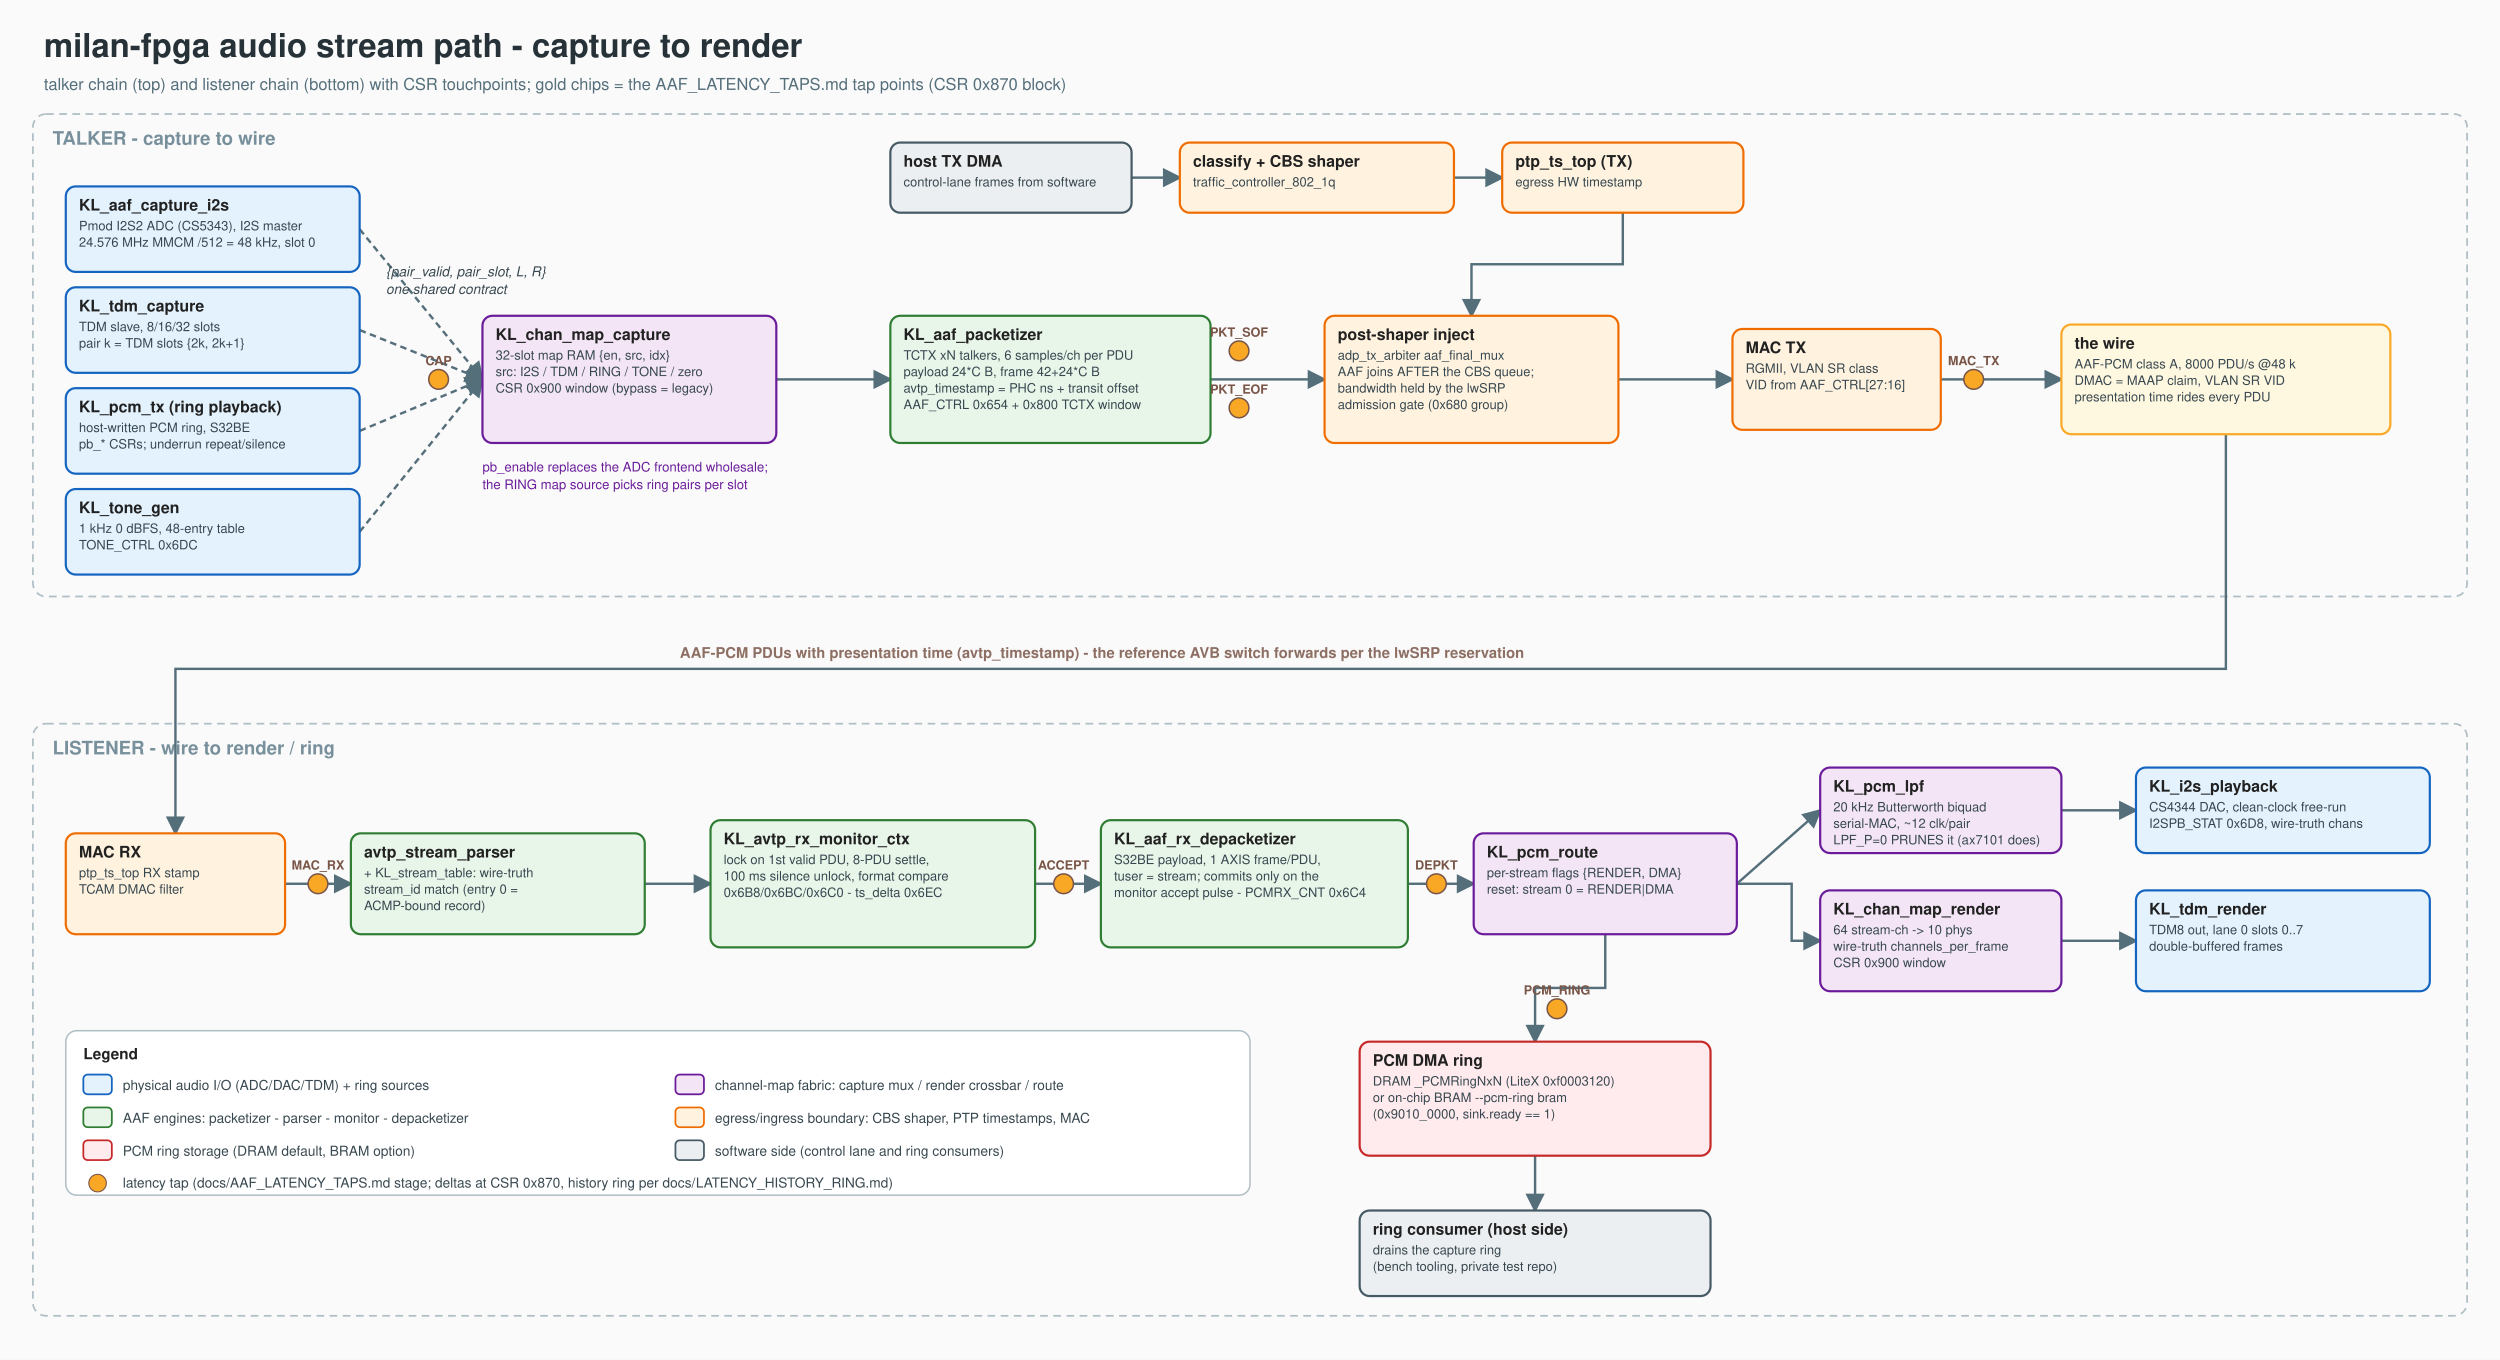
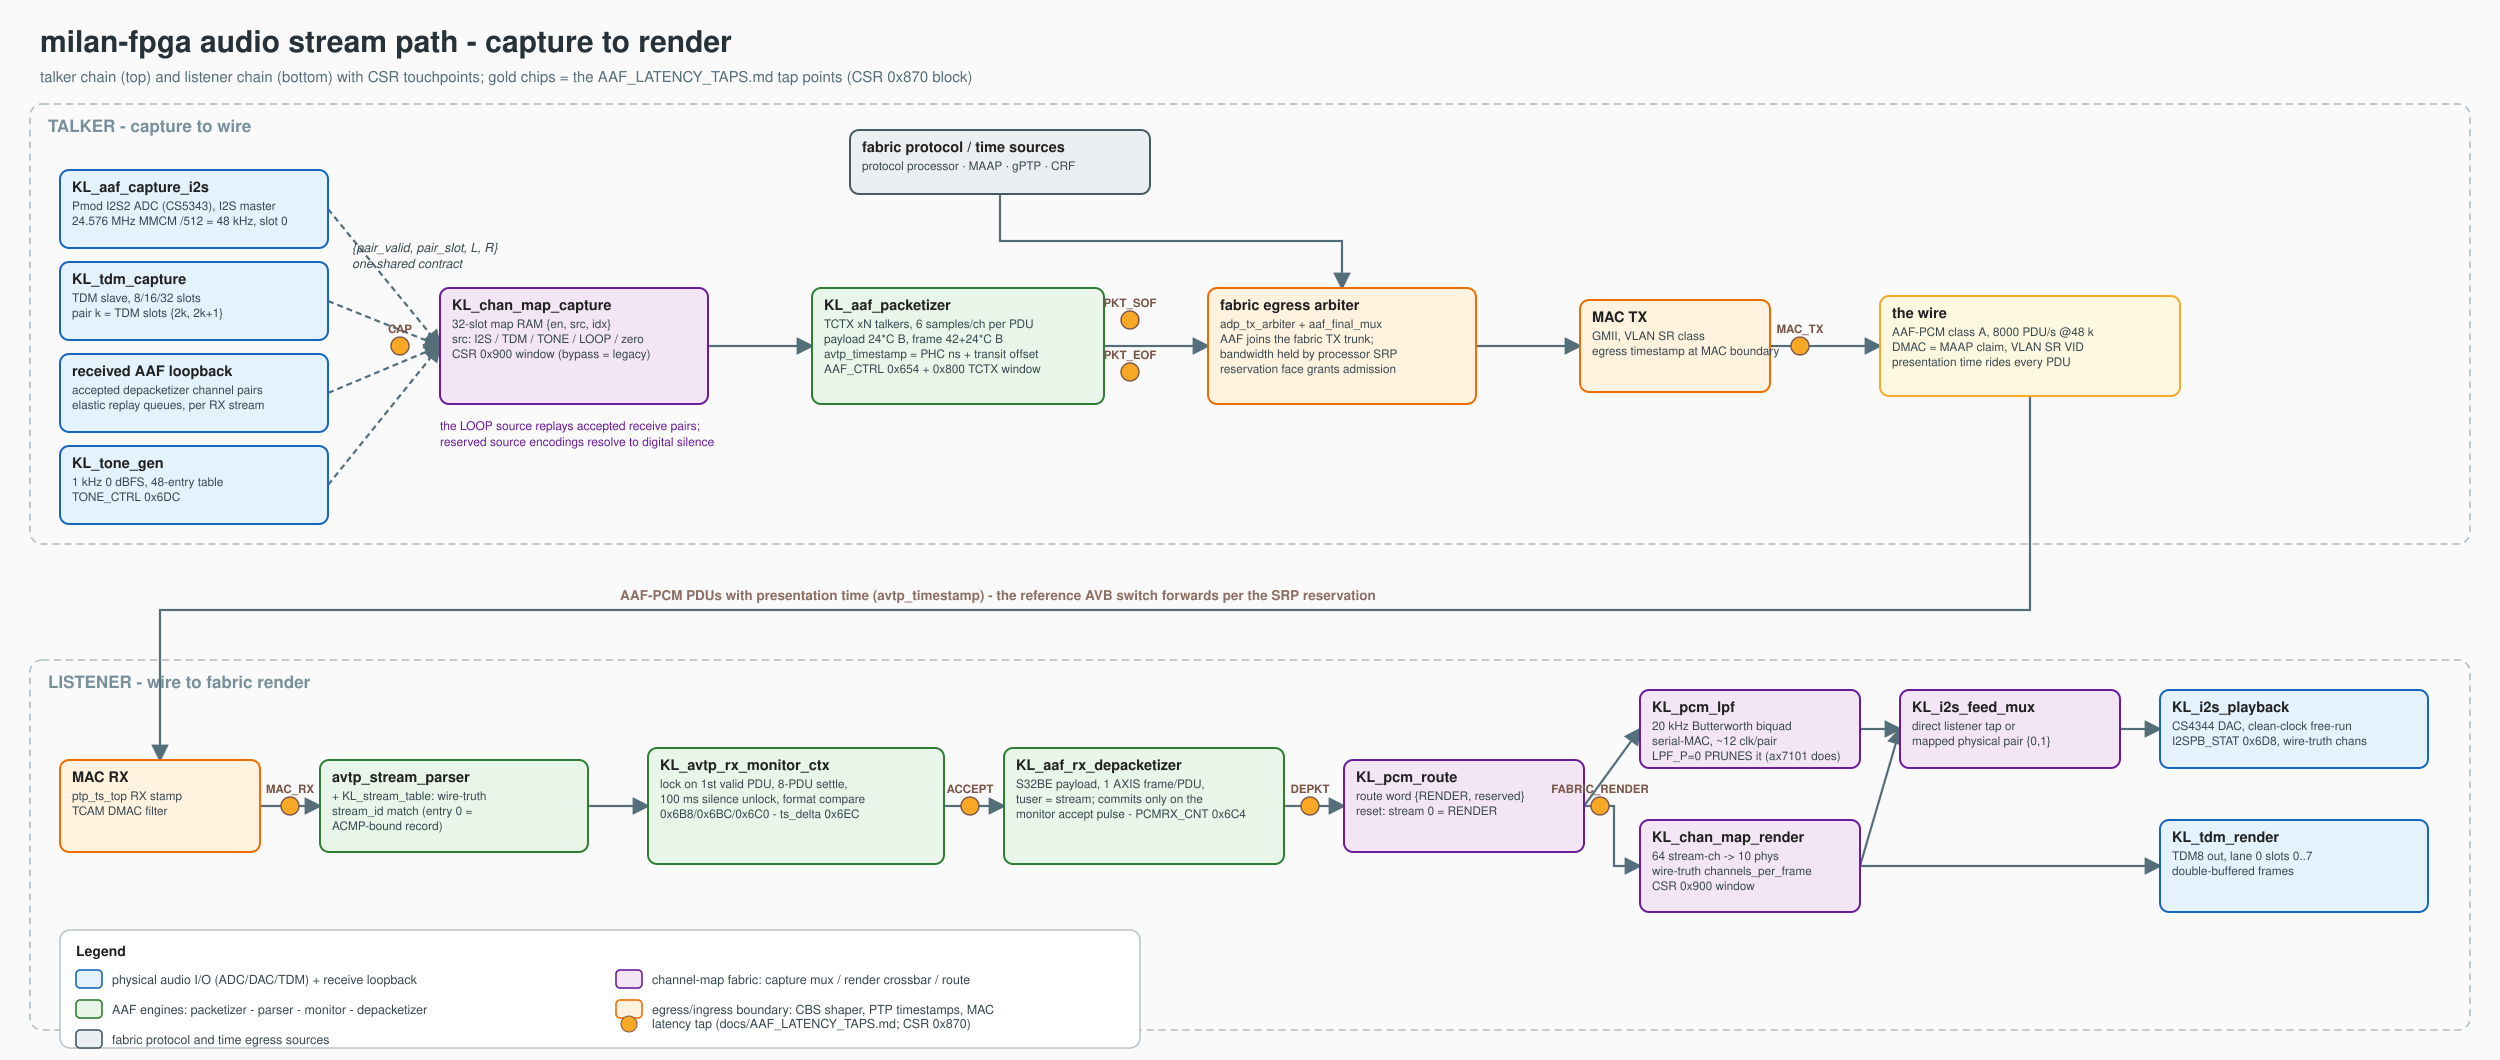
- <svg xmlns="http://www.w3.org/2000/svg" width="2280" height="1240" viewBox="0 0 2280 1240" font-family="Helvetica,Arial,sans-serif">
-   <rect width="2280" height="1240" fill="#FAFAFA" />
+ <svg xmlns="http://www.w3.org/2000/svg" width="2500" height="1060" viewBox="0 0 2500 1060" font-family="Helvetica,Arial,sans-serif">
+   <rect width="2500" height="1060" fill="#FAFAFA" />
  <defs>
    <marker id="arr" markerWidth="12" markerHeight="12" refX="7" refY="4" orient="auto">
      <path d="M0,0 L8,4 L0,8 Z" fill="#546E7A" />
    </marker>
  </defs>
  <text x="40" y="52" font-size="30" font-weight="bold" fill="#263238">milan-fpga audio stream path - capture to render</text>
  <text x="40" y="82" font-size="15" fill="#546E7A">talker chain (top) and listener chain (bottom) with CSR touchpoints; gold chips = the AAF_LATENCY_TAPS.md tap points (CSR 0x870 block)</text>
-   <rect x="30" y="104" width="2220" height="440" rx="12" fill="none" stroke="#B0BEC5" stroke-width="1.6" stroke-dasharray="7,5" />
+   <rect x="30" y="104" width="2440" height="440" rx="12" fill="none" stroke="#B0BEC5" stroke-width="1.6" stroke-dasharray="7,5" />
  <text x="48" y="132" font-size="17" font-weight="bold" fill="#78909C">TALKER - capture to wire</text>
-   <rect x="30" y="660" width="2220" height="540" rx="12" fill="none" stroke="#B0BEC5" stroke-width="1.6" stroke-dasharray="7,5" />
-   <text x="48" y="688" font-size="17" font-weight="bold" fill="#78909C">LISTENER - wire to render / ring</text>
+   <rect x="30" y="660" width="2440" height="370" rx="12" fill="none" stroke="#B0BEC5" stroke-width="1.6" stroke-dasharray="7,5" />
+   <text x="48" y="688" font-size="17" font-weight="bold" fill="#78909C">LISTENER - wire to fabric render</text>
  <path d="M328,209 L440,346" fill="none" stroke="#546E7A" stroke-width="2.2" marker-end="url(#arr)" stroke-dasharray="6,4" />
  <path d="M328,301 L440,346" fill="none" stroke="#546E7A" stroke-width="2.2" marker-end="url(#arr)" stroke-dasharray="6,4" />
  <path d="M328,393 L440,346" fill="none" stroke="#546E7A" stroke-width="2.2" marker-end="url(#arr)" stroke-dasharray="6,4" />
  <path d="M328,485 L440,346" fill="none" stroke="#546E7A" stroke-width="2.2" marker-end="url(#arr)" stroke-dasharray="6,4" />
  <path d="M708,346 L812,346" fill="none" stroke="#546E7A" stroke-width="2.2" marker-end="url(#arr)" />
  <path d="M1104,346 L1208,346" fill="none" stroke="#546E7A" stroke-width="2.2" marker-end="url(#arr)" />
-   <path d="M1032,162 L1076,162" fill="none" stroke="#546E7A" stroke-width="2.2" marker-end="url(#arr)" />
-   <path d="M1326,162 L1370,162" fill="none" stroke="#546E7A" stroke-width="2.2" marker-end="url(#arr)" />
-   <path d="M1480,194 L1480,241 L1342,241 L1342,288" fill="none" stroke="#546E7A" stroke-width="2.2" marker-end="url(#arr)" />
+   <path d="M1000,194 L1000,241 L1342,241 L1342,288" fill="none" stroke="#546E7A" stroke-width="2.2" marker-end="url(#arr)" />
  <path d="M1476,346 L1580,346" fill="none" stroke="#546E7A" stroke-width="2.2" marker-end="url(#arr)" />
  <path d="M1770,346 L1880,346" fill="none" stroke="#546E7A" stroke-width="2.2" marker-end="url(#arr)" />
  <path d="M2030,396 L2030,610 L160,610 L160,760" fill="none" stroke="#546E7A" stroke-width="2.2" marker-end="url(#arr)" />
  <path d="M260,806 L320,806" fill="none" stroke="#546E7A" stroke-width="2.2" marker-end="url(#arr)" />
  <path d="M588,806 L648,806" fill="none" stroke="#546E7A" stroke-width="2.2" marker-end="url(#arr)" />
  <path d="M944,806 L1004,806" fill="none" stroke="#546E7A" stroke-width="2.2" marker-end="url(#arr)" />
  <path d="M1284,806 L1344,806" fill="none" stroke="#546E7A" stroke-width="2.2" marker-end="url(#arr)" />
-   <path d="M1464,852 L1464,901 L1400,901 L1400,950" fill="none" stroke="#546E7A" stroke-width="2.2" marker-end="url(#arr)" />
-   <path d="M1400,1054 L1400,1079 L1400,1079 L1400,1104" fill="none" stroke="#546E7A" stroke-width="2.2" marker-end="url(#arr)" />
-   <path d="M1584,806 L1660,739" fill="none" stroke="#546E7A" stroke-width="2.2" marker-end="url(#arr)" />
-   <path d="M1880,739 L1948,739" fill="none" stroke="#546E7A" stroke-width="2.2" marker-end="url(#arr)" />
-   <path d="M1584,806 L1634,806 L1634,858 L1660,858" fill="none" stroke="#546E7A" stroke-width="2.2" marker-end="url(#arr)" />
-   <path d="M1880,858 L1948,858" fill="none" stroke="#546E7A" stroke-width="2.2" marker-end="url(#arr)" />
+   <path d="M1584,806 L1640,729" fill="none" stroke="#546E7A" stroke-width="2.2" marker-end="url(#arr)" />
+   <path d="M1860,729 L1900,729" fill="none" stroke="#546E7A" stroke-width="2.2" marker-end="url(#arr)" />
+   <path d="M2120,729 L2160,729" fill="none" stroke="#546E7A" stroke-width="2.2" marker-end="url(#arr)" />
+   <path d="M1584,806 L1614,806 L1614,866 L1640,866" fill="none" stroke="#546E7A" stroke-width="2.2" marker-end="url(#arr)" />
+   <path d="M1860,866 L1900,729" fill="none" stroke="#546E7A" stroke-width="2.2" marker-end="url(#arr)" />
+   <path d="M1860,866 L2160,866" fill="none" stroke="#546E7A" stroke-width="2.2" marker-end="url(#arr)" />
  <text x="352" y="252" font-size="12.5" fill="#37474F" font-style="italic">{pair_valid, pair_slot, L, R}</text>
  <text x="352" y="268" font-size="12.5" fill="#37474F" font-style="italic">one shared contract</text>
-   <text x="440" y="430" font-size="12" fill="#6A1B9A">pb_enable replaces the ADC frontend wholesale;</text>
-   <text x="440" y="446" font-size="12" fill="#6A1B9A">the RING map source picks ring pairs per slot</text>
-   <text x="620" y="600" font-size="13.5" font-weight="bold" fill="#8D6E63">AAF-PCM PDUs with presentation time (avtp_timestamp) - the reference AVB switch forwards per the lwSRP reservation</text>
+   <text x="440" y="430" font-size="12" fill="#6A1B9A">the LOOP source replays accepted receive pairs;</text>
+   <text x="440" y="446" font-size="12" fill="#6A1B9A">reserved source encodings resolve to digital silence</text>
+   <text x="620" y="600" font-size="13.5" font-weight="bold" fill="#8D6E63">AAF-PCM PDUs with presentation time (avtp_timestamp) - the reference AVB switch forwards per the SRP reservation</text>
  <rect x="60" y="170" width="268" height="78" rx="9" fill="#E3F2FD" stroke="#1565C0" stroke-width="2" />
  <text x="72" y="192" font-size="14.5" font-weight="bold" fill="#212121">KL_aaf_capture_i2s</text>
  <text x="72" y="210" font-size="11.8" fill="#37474F">Pmod I2S2 ADC (CS5343), I2S master</text>
  <text x="72" y="225" font-size="11.8" fill="#37474F">24.576 MHz MMCM /512 = 48 kHz, slot 0</text>
  <rect x="60" y="262" width="268" height="78" rx="9" fill="#E3F2FD" stroke="#1565C0" stroke-width="2" />
  <text x="72" y="284" font-size="14.5" font-weight="bold" fill="#212121">KL_tdm_capture</text>
  <text x="72" y="302" font-size="11.8" fill="#37474F">TDM slave, 8/16/32 slots</text>
  <text x="72" y="317" font-size="11.8" fill="#37474F">pair k = TDM slots {2k, 2k+1}</text>
  <rect x="60" y="354" width="268" height="78" rx="9" fill="#E3F2FD" stroke="#1565C0" stroke-width="2" />
-   <text x="72" y="376" font-size="14.5" font-weight="bold" fill="#212121">KL_pcm_tx  (ring playback)</text>
-   <text x="72" y="394" font-size="11.8" fill="#37474F">host-written PCM ring, S32BE</text>
-   <text x="72" y="409" font-size="11.8" fill="#37474F">pb_* CSRs; underrun repeat/silence</text>
+   <text x="72" y="376" font-size="14.5" font-weight="bold" fill="#212121">received AAF loopback</text>
+   <text x="72" y="394" font-size="11.8" fill="#37474F">accepted depacketizer channel pairs</text>
+   <text x="72" y="409" font-size="11.8" fill="#37474F">elastic replay queues, per RX stream</text>
  <rect x="60" y="446" width="268" height="78" rx="9" fill="#E3F2FD" stroke="#1565C0" stroke-width="2" />
  <text x="72" y="468" font-size="14.5" font-weight="bold" fill="#212121">KL_tone_gen</text>
  <text x="72" y="486" font-size="11.8" fill="#37474F">1 kHz 0 dBFS, 48-entry table</text>
  <text x="72" y="501" font-size="11.8" fill="#37474F">TONE_CTRL 0x6DC</text>
  <rect x="440" y="288" width="268" height="116" rx="9" fill="#F3E5F5" stroke="#6A1B9A" stroke-width="2" />
  <text x="452" y="310" font-size="14.5" font-weight="bold" fill="#212121">KL_chan_map_capture</text>
  <text x="452" y="328" font-size="11.8" fill="#37474F">32-slot map RAM {en, src, idx}</text>
-   <text x="452" y="343" font-size="11.8" fill="#37474F">src: I2S / TDM / RING / TONE / zero</text>
+   <text x="452" y="343" font-size="11.8" fill="#37474F">src: I2S / TDM / TONE / LOOP / zero</text>
  <text x="452" y="358" font-size="11.8" fill="#37474F">CSR 0x900 window (bypass = legacy)</text>
  <rect x="812" y="288" width="292" height="116" rx="9" fill="#E8F5E9" stroke="#2E7D32" stroke-width="2" />
  <text x="824" y="310" font-size="14.5" font-weight="bold" fill="#212121">KL_aaf_packetizer</text>
  <text x="824" y="328" font-size="11.8" fill="#37474F">TCTX xN talkers, 6 samples/ch per PDU</text>
  <text x="824" y="343" font-size="11.8" fill="#37474F">payload 24*C B, frame 42+24*C B</text>
  <text x="824" y="358" font-size="11.8" fill="#37474F">avtp_timestamp = PHC ns + transit offset</text>
  <text x="824" y="373" font-size="11.8" fill="#37474F">AAF_CTRL 0x654 + 0x800 TCTX window</text>
-   <rect x="812" y="130" width="220" height="64" rx="9" fill="#ECEFF1" stroke="#455A64" stroke-width="2" />
-   <text x="824" y="152" font-size="14.5" font-weight="bold" fill="#212121">host TX DMA</text>
-   <text x="824" y="170" font-size="11.8" fill="#37474F">control-lane frames from software</text>
-   <rect x="1076" y="130" width="250" height="64" rx="9" fill="#FFF3E0" stroke="#EF6C00" stroke-width="2" />
-   <text x="1088" y="152" font-size="14.5" font-weight="bold" fill="#212121">classify + CBS shaper</text>
-   <text x="1088" y="170" font-size="11.8" fill="#37474F">traffic_controller_802_1q</text>
-   <rect x="1370" y="130" width="220" height="64" rx="9" fill="#FFF3E0" stroke="#EF6C00" stroke-width="2" />
-   <text x="1382" y="152" font-size="14.5" font-weight="bold" fill="#212121">ptp_ts_top (TX)</text>
-   <text x="1382" y="170" font-size="11.8" fill="#37474F">egress HW timestamp</text>
+   <rect x="850" y="130" width="300" height="64" rx="9" fill="#ECEFF1" stroke="#455A64" stroke-width="2" />
+   <text x="862" y="152" font-size="14.5" font-weight="bold" fill="#212121">fabric protocol / time sources</text>
+   <text x="862" y="170" font-size="11.8" fill="#37474F">protocol processor · MAAP · gPTP · CRF</text>
  <rect x="1208" y="288" width="268" height="116" rx="9" fill="#FFF3E0" stroke="#EF6C00" stroke-width="2" />
-   <text x="1220" y="310" font-size="14.5" font-weight="bold" fill="#212121">post-shaper inject</text>
-   <text x="1220" y="328" font-size="11.8" fill="#37474F">adp_tx_arbiter aaf_final_mux</text>
-   <text x="1220" y="343" font-size="11.8" fill="#37474F">AAF joins AFTER the CBS queue;</text>
-   <text x="1220" y="358" font-size="11.8" fill="#37474F">bandwidth held by the lwSRP</text>
-   <text x="1220" y="373" font-size="11.8" fill="#37474F">admission gate (0x680 group)</text>
+   <text x="1220" y="310" font-size="14.5" font-weight="bold" fill="#212121">fabric egress arbiter</text>
+   <text x="1220" y="328" font-size="11.8" fill="#37474F">adp_tx_arbiter + aaf_final_mux</text>
+   <text x="1220" y="343" font-size="11.8" fill="#37474F">AAF joins the fabric TX trunk;</text>
+   <text x="1220" y="358" font-size="11.8" fill="#37474F">bandwidth held by processor SRP</text>
+   <text x="1220" y="373" font-size="11.8" fill="#37474F">reservation face grants admission</text>
  <rect x="1580" y="300" width="190" height="92" rx="9" fill="#FFF3E0" stroke="#EF6C00" stroke-width="2" />
  <text x="1592" y="322" font-size="14.5" font-weight="bold" fill="#212121">MAC TX</text>
-   <text x="1592" y="340" font-size="11.8" fill="#37474F">RGMII, VLAN SR class</text>
-   <text x="1592" y="355" font-size="11.8" fill="#37474F">VID from AAF_CTRL[27:16]</text>
+   <text x="1592" y="340" font-size="11.8" fill="#37474F">GMII, VLAN SR class</text>
+   <text x="1592" y="355" font-size="11.8" fill="#37474F">egress timestamp at MAC boundary</text>
  <rect x="1880" y="296" width="300" height="100" rx="9" fill="#FFF8E1" stroke="#F9A825" stroke-width="2" />
  <text x="1892" y="318" font-size="14.5" font-weight="bold" fill="#212121">the wire</text>
  <text x="1892" y="336" font-size="11.8" fill="#37474F">AAF-PCM class A, 8000 PDU/s @48 k</text>
  <text x="1892" y="351" font-size="11.8" fill="#37474F">DMAC = MAAP claim, VLAN SR VID</text>
  <text x="1892" y="366" font-size="11.8" fill="#37474F">presentation time rides every PDU</text>
  <rect x="60" y="760" width="200" height="92" rx="9" fill="#FFF3E0" stroke="#EF6C00" stroke-width="2" />
  <text x="72" y="782" font-size="14.5" font-weight="bold" fill="#212121">MAC RX</text>
  <text x="72" y="800" font-size="11.8" fill="#37474F">ptp_ts_top RX stamp</text>
  <text x="72" y="815" font-size="11.8" fill="#37474F">TCAM DMAC filter</text>
  <rect x="320" y="760" width="268" height="92" rx="9" fill="#E8F5E9" stroke="#2E7D32" stroke-width="2" />
  <text x="332" y="782" font-size="14.5" font-weight="bold" fill="#212121">avtp_stream_parser</text>
  <text x="332" y="800" font-size="11.8" fill="#37474F">+ KL_stream_table: wire-truth</text>
  <text x="332" y="815" font-size="11.8" fill="#37474F">stream_id match (entry 0 =</text>
  <text x="332" y="830" font-size="11.8" fill="#37474F">ACMP-bound record)</text>
  <rect x="648" y="748" width="296" height="116" rx="9" fill="#E8F5E9" stroke="#2E7D32" stroke-width="2" />
  <text x="660" y="770" font-size="14.5" font-weight="bold" fill="#212121">KL_avtp_rx_monitor_ctx</text>
  <text x="660" y="788" font-size="11.8" fill="#37474F">lock on 1st valid PDU, 8-PDU settle,</text>
  <text x="660" y="803" font-size="11.8" fill="#37474F">100 ms silence unlock, format compare</text>
  <text x="660" y="818" font-size="11.8" fill="#37474F">0x6B8/0x6BC/0x6C0 - ts_delta 0x6EC</text>
  <rect x="1004" y="748" width="280" height="116" rx="9" fill="#E8F5E9" stroke="#2E7D32" stroke-width="2" />
  <text x="1016" y="770" font-size="14.5" font-weight="bold" fill="#212121">KL_aaf_rx_depacketizer</text>
  <text x="1016" y="788" font-size="11.8" fill="#37474F">S32BE payload, 1 AXIS frame/PDU,</text>
  <text x="1016" y="803" font-size="11.8" fill="#37474F">tuser = stream; commits only on the</text>
  <text x="1016" y="818" font-size="11.8" fill="#37474F">monitor accept pulse - PCMRX_CNT 0x6C4</text>
  <rect x="1344" y="760" width="240" height="92" rx="9" fill="#F3E5F5" stroke="#6A1B9A" stroke-width="2" />
  <text x="1356" y="782" font-size="14.5" font-weight="bold" fill="#212121">KL_pcm_route</text>
-   <text x="1356" y="800" font-size="11.8" fill="#37474F">per-stream flags {RENDER, DMA}</text>
-   <text x="1356" y="815" font-size="11.8" fill="#37474F">reset: stream 0 = RENDER|DMA</text>
-   <rect x="1240" y="950" width="320" height="104" rx="9" fill="#FFEBEE" stroke="#C62828" stroke-width="2" />
-   <text x="1252" y="972" font-size="14.5" font-weight="bold" fill="#212121">PCM DMA ring</text>
-   <text x="1252" y="990" font-size="11.8" fill="#37474F">DRAM _PCMRingNxN (LiteX 0xf0003120)</text>
-   <text x="1252" y="1005" font-size="11.8" fill="#37474F">or on-chip BRAM --pcm-ring bram</text>
-   <text x="1252" y="1020" font-size="11.8" fill="#37474F">(0x9010_0000, sink.ready == 1)</text>
-   <rect x="1240" y="1104" width="320" height="78" rx="9" fill="#ECEFF1" stroke="#455A64" stroke-width="2" />
-   <text x="1252" y="1126" font-size="14.5" font-weight="bold" fill="#212121">ring consumer (host side)</text>
-   <text x="1252" y="1144" font-size="11.8" fill="#37474F">drains the capture ring</text>
-   <text x="1252" y="1159" font-size="11.8" fill="#37474F">(bench tooling, private test repo)</text>
-   <rect x="1660" y="700" width="220" height="78" rx="9" fill="#F3E5F5" stroke="#6A1B9A" stroke-width="2" />
-   <text x="1672" y="722" font-size="14.5" font-weight="bold" fill="#212121">KL_pcm_lpf</text>
-   <text x="1672" y="740" font-size="11.8" fill="#37474F">20 kHz Butterworth biquad</text>
-   <text x="1672" y="755" font-size="11.8" fill="#37474F">serial-MAC, ~12 clk/pair</text>
-   <text x="1672" y="770" font-size="11.8" fill="#37474F">LPF_P=0 PRUNES it (ax7101 does)</text>
-   <rect x="1948" y="700" width="268" height="78" rx="9" fill="#E3F2FD" stroke="#1565C0" stroke-width="2" />
-   <text x="1960" y="722" font-size="14.5" font-weight="bold" fill="#212121">KL_i2s_playback</text>
-   <text x="1960" y="740" font-size="11.8" fill="#37474F">CS4344 DAC, clean-clock free-run</text>
-   <text x="1960" y="755" font-size="11.8" fill="#37474F">I2SPB_STAT 0x6D8, wire-truth chans</text>
-   <rect x="1660" y="812" width="220" height="92" rx="9" fill="#F3E5F5" stroke="#6A1B9A" stroke-width="2" />
-   <text x="1672" y="834" font-size="14.5" font-weight="bold" fill="#212121">KL_chan_map_render</text>
-   <text x="1672" y="852" font-size="11.8" fill="#37474F">64 stream-ch -&gt; 10 phys</text>
-   <text x="1672" y="867" font-size="11.8" fill="#37474F">wire-truth channels_per_frame</text>
-   <text x="1672" y="882" font-size="11.8" fill="#37474F">CSR 0x900 window</text>
-   <rect x="1948" y="812" width="268" height="92" rx="9" fill="#E3F2FD" stroke="#1565C0" stroke-width="2" />
-   <text x="1960" y="834" font-size="14.5" font-weight="bold" fill="#212121">KL_tdm_render</text>
-   <text x="1960" y="852" font-size="11.8" fill="#37474F">TDM8 out, lane 0 slots 0..7</text>
-   <text x="1960" y="867" font-size="11.8" fill="#37474F">double-buffered frames</text>
+   <text x="1356" y="800" font-size="11.8" fill="#37474F">route word {RENDER, reserved}</text>
+   <text x="1356" y="815" font-size="11.8" fill="#37474F">reset: stream 0 = RENDER</text>
+   <rect x="1640" y="690" width="220" height="78" rx="9" fill="#F3E5F5" stroke="#6A1B9A" stroke-width="2" />
+   <text x="1652" y="712" font-size="14.5" font-weight="bold" fill="#212121">KL_pcm_lpf</text>
+   <text x="1652" y="730" font-size="11.8" fill="#37474F">20 kHz Butterworth biquad</text>
+   <text x="1652" y="745" font-size="11.8" fill="#37474F">serial-MAC, ~12 clk/pair</text>
+   <text x="1652" y="760" font-size="11.8" fill="#37474F">LPF_P=0 PRUNES it (ax7101 does)</text>
+   <rect x="1900" y="690" width="220" height="78" rx="9" fill="#F3E5F5" stroke="#6A1B9A" stroke-width="2" />
+   <text x="1912" y="712" font-size="14.5" font-weight="bold" fill="#212121">KL_i2s_feed_mux</text>
+   <text x="1912" y="730" font-size="11.8" fill="#37474F">direct listener tap or</text>
+   <text x="1912" y="745" font-size="11.8" fill="#37474F">mapped physical pair {0,1}</text>
+   <rect x="2160" y="690" width="268" height="78" rx="9" fill="#E3F2FD" stroke="#1565C0" stroke-width="2" />
+   <text x="2172" y="712" font-size="14.5" font-weight="bold" fill="#212121">KL_i2s_playback</text>
+   <text x="2172" y="730" font-size="11.8" fill="#37474F">CS4344 DAC, clean-clock free-run</text>
+   <text x="2172" y="745" font-size="11.8" fill="#37474F">I2SPB_STAT 0x6D8, wire-truth chans</text>
+   <rect x="1640" y="820" width="220" height="92" rx="9" fill="#F3E5F5" stroke="#6A1B9A" stroke-width="2" />
+   <text x="1652" y="842" font-size="14.5" font-weight="bold" fill="#212121">KL_chan_map_render</text>
+   <text x="1652" y="860" font-size="11.8" fill="#37474F">64 stream-ch -&gt; 10 phys</text>
+   <text x="1652" y="875" font-size="11.8" fill="#37474F">wire-truth channels_per_frame</text>
+   <text x="1652" y="890" font-size="11.8" fill="#37474F">CSR 0x900 window</text>
+   <rect x="2160" y="820" width="268" height="92" rx="9" fill="#E3F2FD" stroke="#1565C0" stroke-width="2" />
+   <text x="2172" y="842" font-size="14.5" font-weight="bold" fill="#212121">KL_tdm_render</text>
+   <text x="2172" y="860" font-size="11.8" fill="#37474F">TDM8 out, lane 0 slots 0..7</text>
+   <text x="2172" y="875" font-size="11.8" fill="#37474F">double-buffered frames</text>
  <circle cx="400" cy="346" r="9" fill="#F9A825" stroke="#795548" stroke-width="1.4" />
  <text x="400" y="333" font-size="11.5" font-weight="bold" fill="#795548" text-anchor="middle">CAP</text>
  <circle cx="1130" cy="320" r="9" fill="#F9A825" stroke="#795548" stroke-width="1.4" />
  <text x="1130" y="307" font-size="11.5" font-weight="bold" fill="#795548" text-anchor="middle">PKT_SOF</text>
  <circle cx="1130" cy="372" r="9" fill="#F9A825" stroke="#795548" stroke-width="1.4" />
  <text x="1130" y="359" font-size="11.5" font-weight="bold" fill="#795548" text-anchor="middle">PKT_EOF</text>
  <circle cx="1800" cy="346" r="9" fill="#F9A825" stroke="#795548" stroke-width="1.4" />
  <text x="1800" y="333" font-size="11.5" font-weight="bold" fill="#795548" text-anchor="middle">MAC_TX</text>
  <circle cx="290" cy="806" r="9" fill="#F9A825" stroke="#795548" stroke-width="1.4" />
  <text x="290" y="793" font-size="11.5" font-weight="bold" fill="#795548" text-anchor="middle">MAC_RX</text>
  <circle cx="970" cy="806" r="9" fill="#F9A825" stroke="#795548" stroke-width="1.4" />
  <text x="970" y="793" font-size="11.5" font-weight="bold" fill="#795548" text-anchor="middle">ACCEPT</text>
  <circle cx="1310" cy="806" r="9" fill="#F9A825" stroke="#795548" stroke-width="1.4" />
  <text x="1310" y="793" font-size="11.5" font-weight="bold" fill="#795548" text-anchor="middle">DEPKT</text>
-   <circle cx="1420" cy="920" r="9" fill="#F9A825" stroke="#795548" stroke-width="1.4" />
-   <text x="1420" y="907" font-size="11.5" font-weight="bold" fill="#795548" text-anchor="middle">PCM_RING</text>
-   <rect x="60" y="940" width="1080" height="150" rx="10" fill="#FFFFFF" stroke="#B0BEC5" stroke-width="1.4" />
-   <text x="76" y="966" font-size="14" font-weight="bold" fill="#212121">Legend</text>
-   <rect x="76" y="980" width="26" height="18" rx="4" fill="#E3F2FD" stroke="#1565C0" stroke-width="1.6" />
-   <text x="112" y="994" font-size="12.5" fill="#37474F">physical audio I/O (ADC/DAC/TDM) + ring sources</text>
-   <rect x="616" y="980" width="26" height="18" rx="4" fill="#F3E5F5" stroke="#6A1B9A" stroke-width="1.6" />
-   <text x="652" y="994" font-size="12.5" fill="#37474F">channel-map fabric: capture mux / render crossbar / route</text>
-   <rect x="76" y="1010" width="26" height="18" rx="4" fill="#E8F5E9" stroke="#2E7D32" stroke-width="1.6" />
-   <text x="112" y="1024" font-size="12.5" fill="#37474F">AAF engines: packetizer - parser - monitor - depacketizer</text>
-   <rect x="616" y="1010" width="26" height="18" rx="4" fill="#FFF3E0" stroke="#EF6C00" stroke-width="1.6" />
-   <text x="652" y="1024" font-size="12.5" fill="#37474F">egress/ingress boundary: CBS shaper, PTP timestamps, MAC</text>
-   <rect x="76" y="1040" width="26" height="18" rx="4" fill="#FFEBEE" stroke="#C62828" stroke-width="1.6" />
-   <text x="112" y="1054" font-size="12.5" fill="#37474F">PCM ring storage (DRAM default, BRAM option)</text>
-   <rect x="616" y="1040" width="26" height="18" rx="4" fill="#ECEFF1" stroke="#455A64" stroke-width="1.6" />
-   <text x="652" y="1054" font-size="12.5" fill="#37474F">software side (control lane and ring consumers)</text>
-   <circle cx="89" cy="1079" r="8" fill="#F9A825" stroke="#795548" />
-   <text x="112" y="1083" font-size="12.5" fill="#37474F">latency tap (docs/AAF_LATENCY_TAPS.md stage; deltas at CSR 0x870, history ring per docs/LATENCY_HISTORY_RING.md)</text>
+   <circle cx="1600" cy="806" r="9" fill="#F9A825" stroke="#795548" stroke-width="1.4" />
+   <text x="1600" y="793" font-size="11.5" font-weight="bold" fill="#795548" text-anchor="middle">FABRIC_RENDER</text>
+   <rect x="60" y="930" width="1080" height="118" rx="10" fill="#FFFFFF" stroke="#B0BEC5" stroke-width="1.4" />
+   <text x="76" y="956" font-size="14" font-weight="bold" fill="#212121">Legend</text>
+   <rect x="76" y="970" width="26" height="18" rx="4" fill="#E3F2FD" stroke="#1565C0" stroke-width="1.6" />
+   <text x="112" y="984" font-size="12.5" fill="#37474F">physical audio I/O (ADC/DAC/TDM) + receive loopback</text>
+   <rect x="616" y="970" width="26" height="18" rx="4" fill="#F3E5F5" stroke="#6A1B9A" stroke-width="1.6" />
+   <text x="652" y="984" font-size="12.5" fill="#37474F">channel-map fabric: capture mux / render crossbar / route</text>
+   <rect x="76" y="1000" width="26" height="18" rx="4" fill="#E8F5E9" stroke="#2E7D32" stroke-width="1.6" />
+   <text x="112" y="1014" font-size="12.5" fill="#37474F">AAF engines: packetizer - parser - monitor - depacketizer</text>
+   <rect x="616" y="1000" width="26" height="18" rx="4" fill="#FFF3E0" stroke="#EF6C00" stroke-width="1.6" />
+   <text x="652" y="1014" font-size="12.5" fill="#37474F">egress/ingress boundary: CBS shaper, PTP timestamps, MAC</text>
+   <rect x="76" y="1030" width="26" height="18" rx="4" fill="#ECEFF1" stroke="#455A64" stroke-width="1.6" />
+   <text x="112" y="1044" font-size="12.5" fill="#37474F">fabric protocol and time egress sources</text>
+   <circle cx="629" cy="1024" r="8" fill="#F9A825" stroke="#795548" />
+   <text x="652" y="1028" font-size="12.5" fill="#37474F">latency tap (docs/AAF_LATENCY_TAPS.md; CSR 0x870)</text>
</svg>
